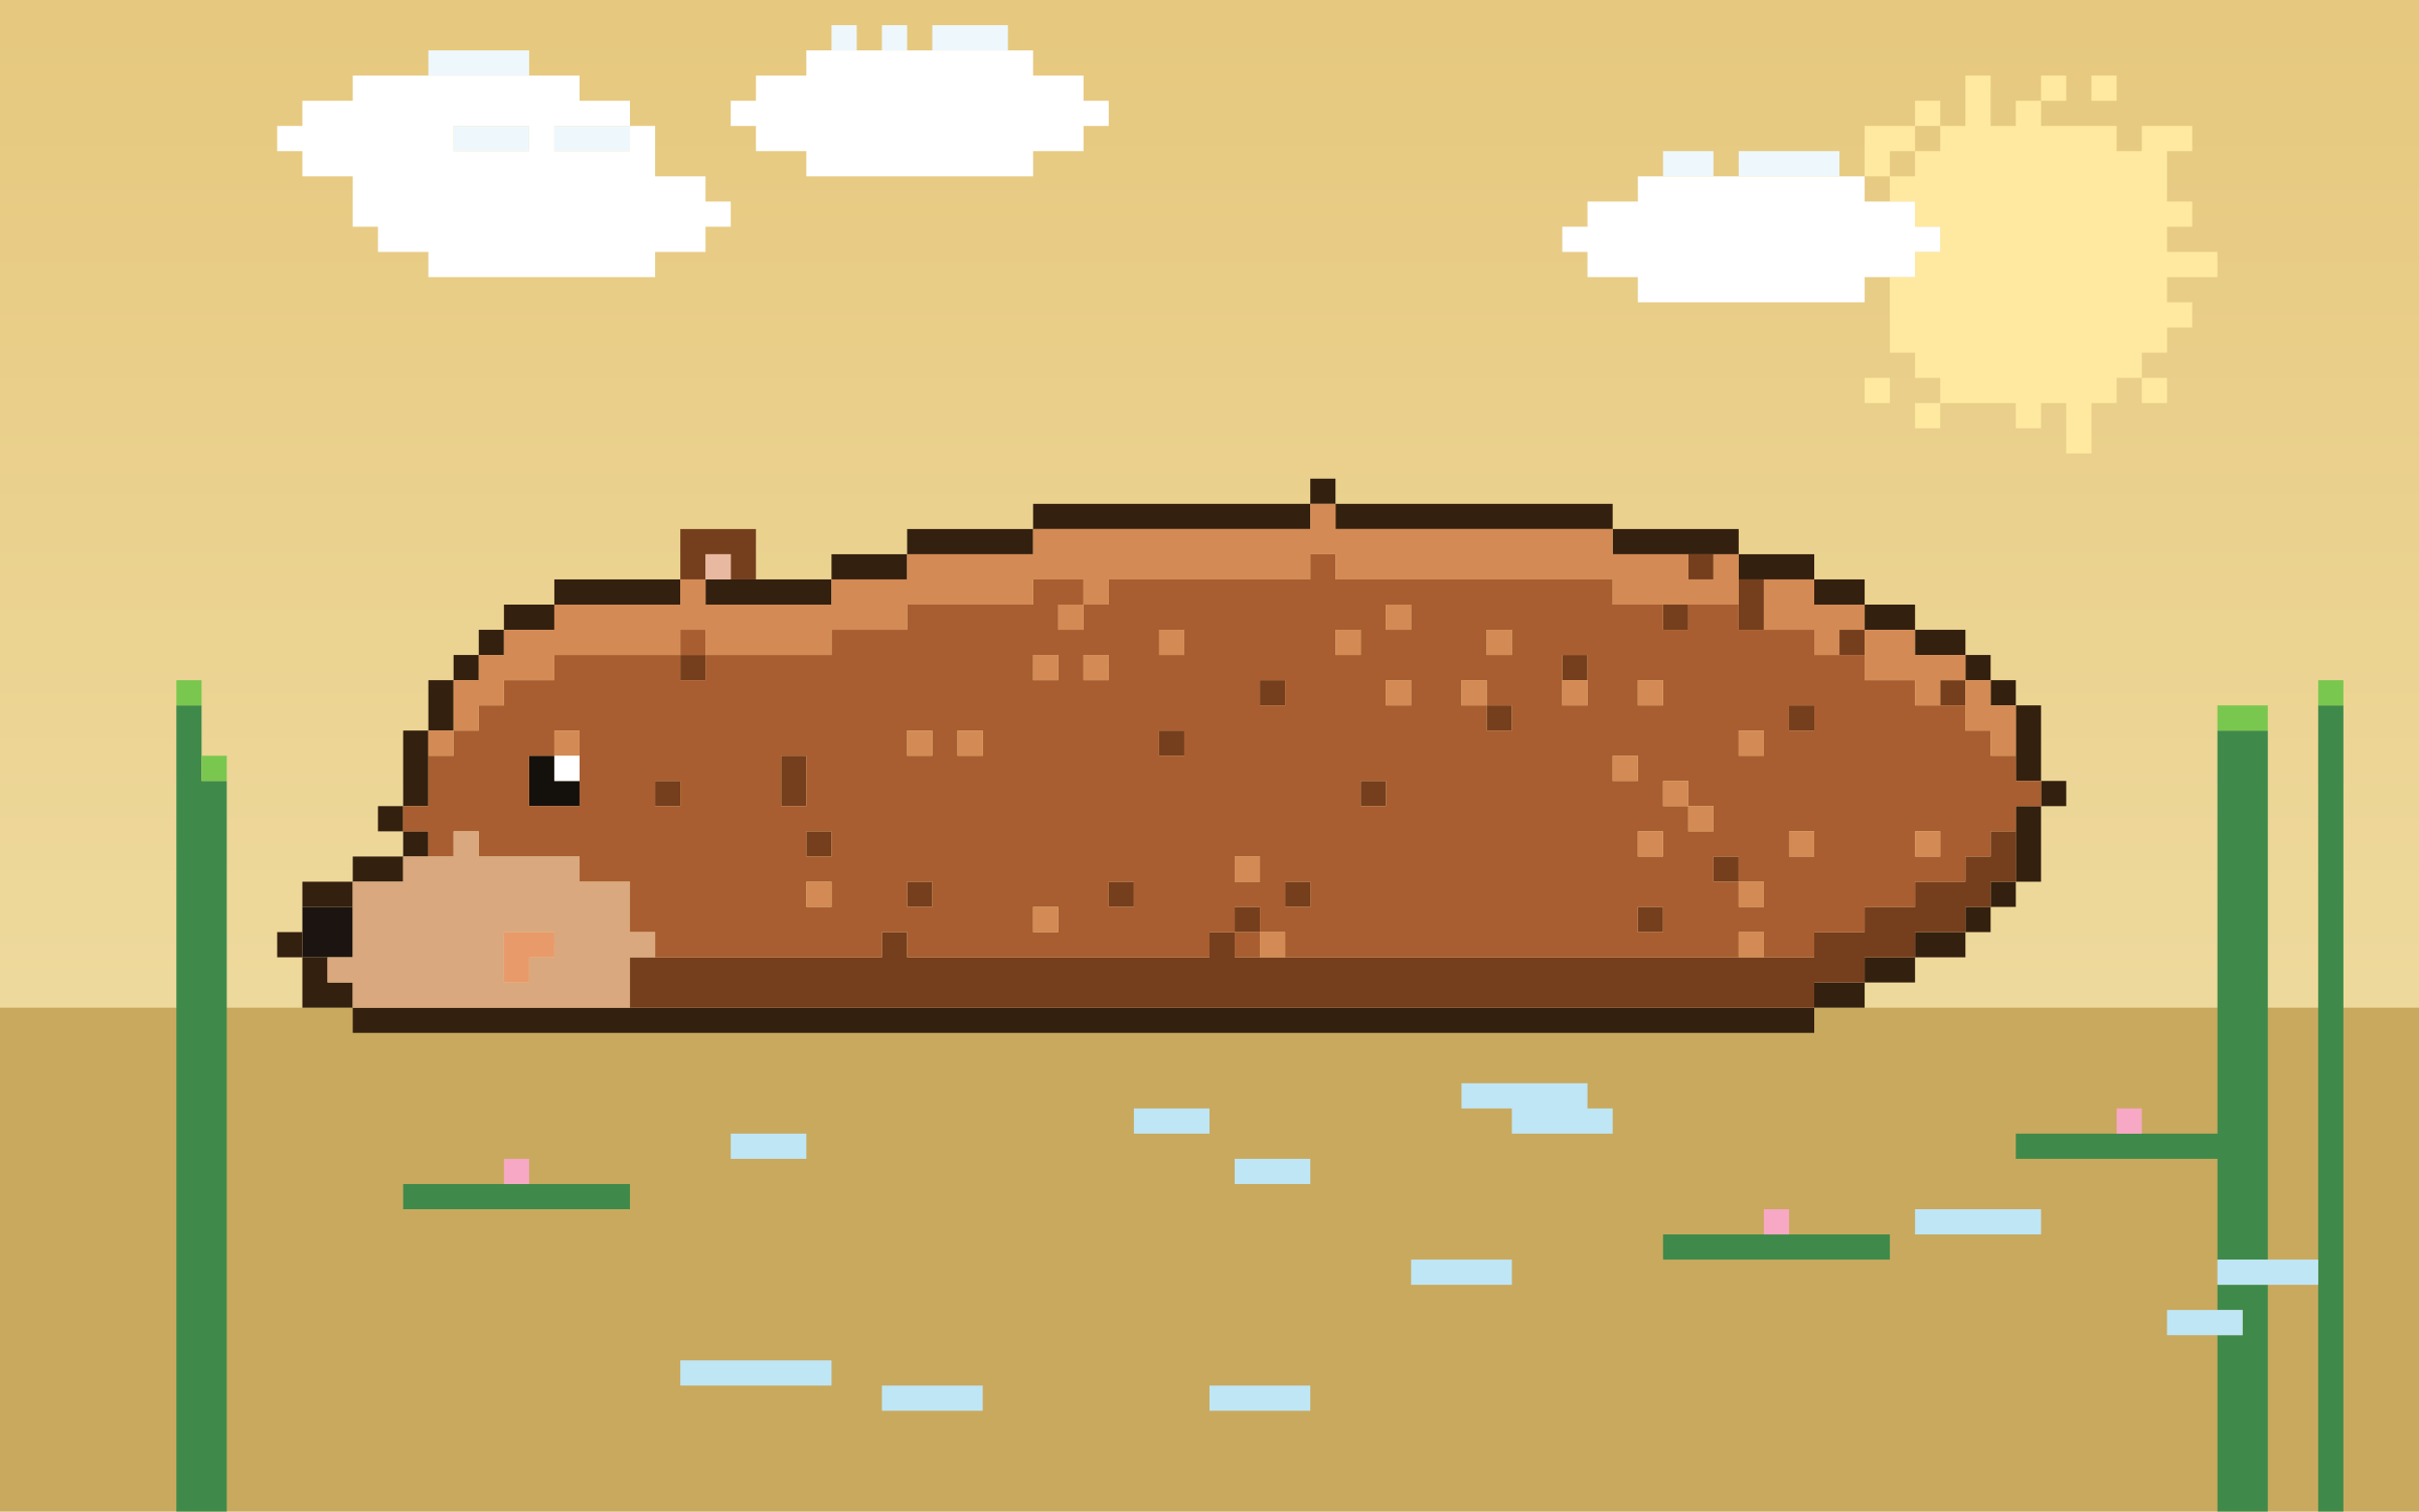
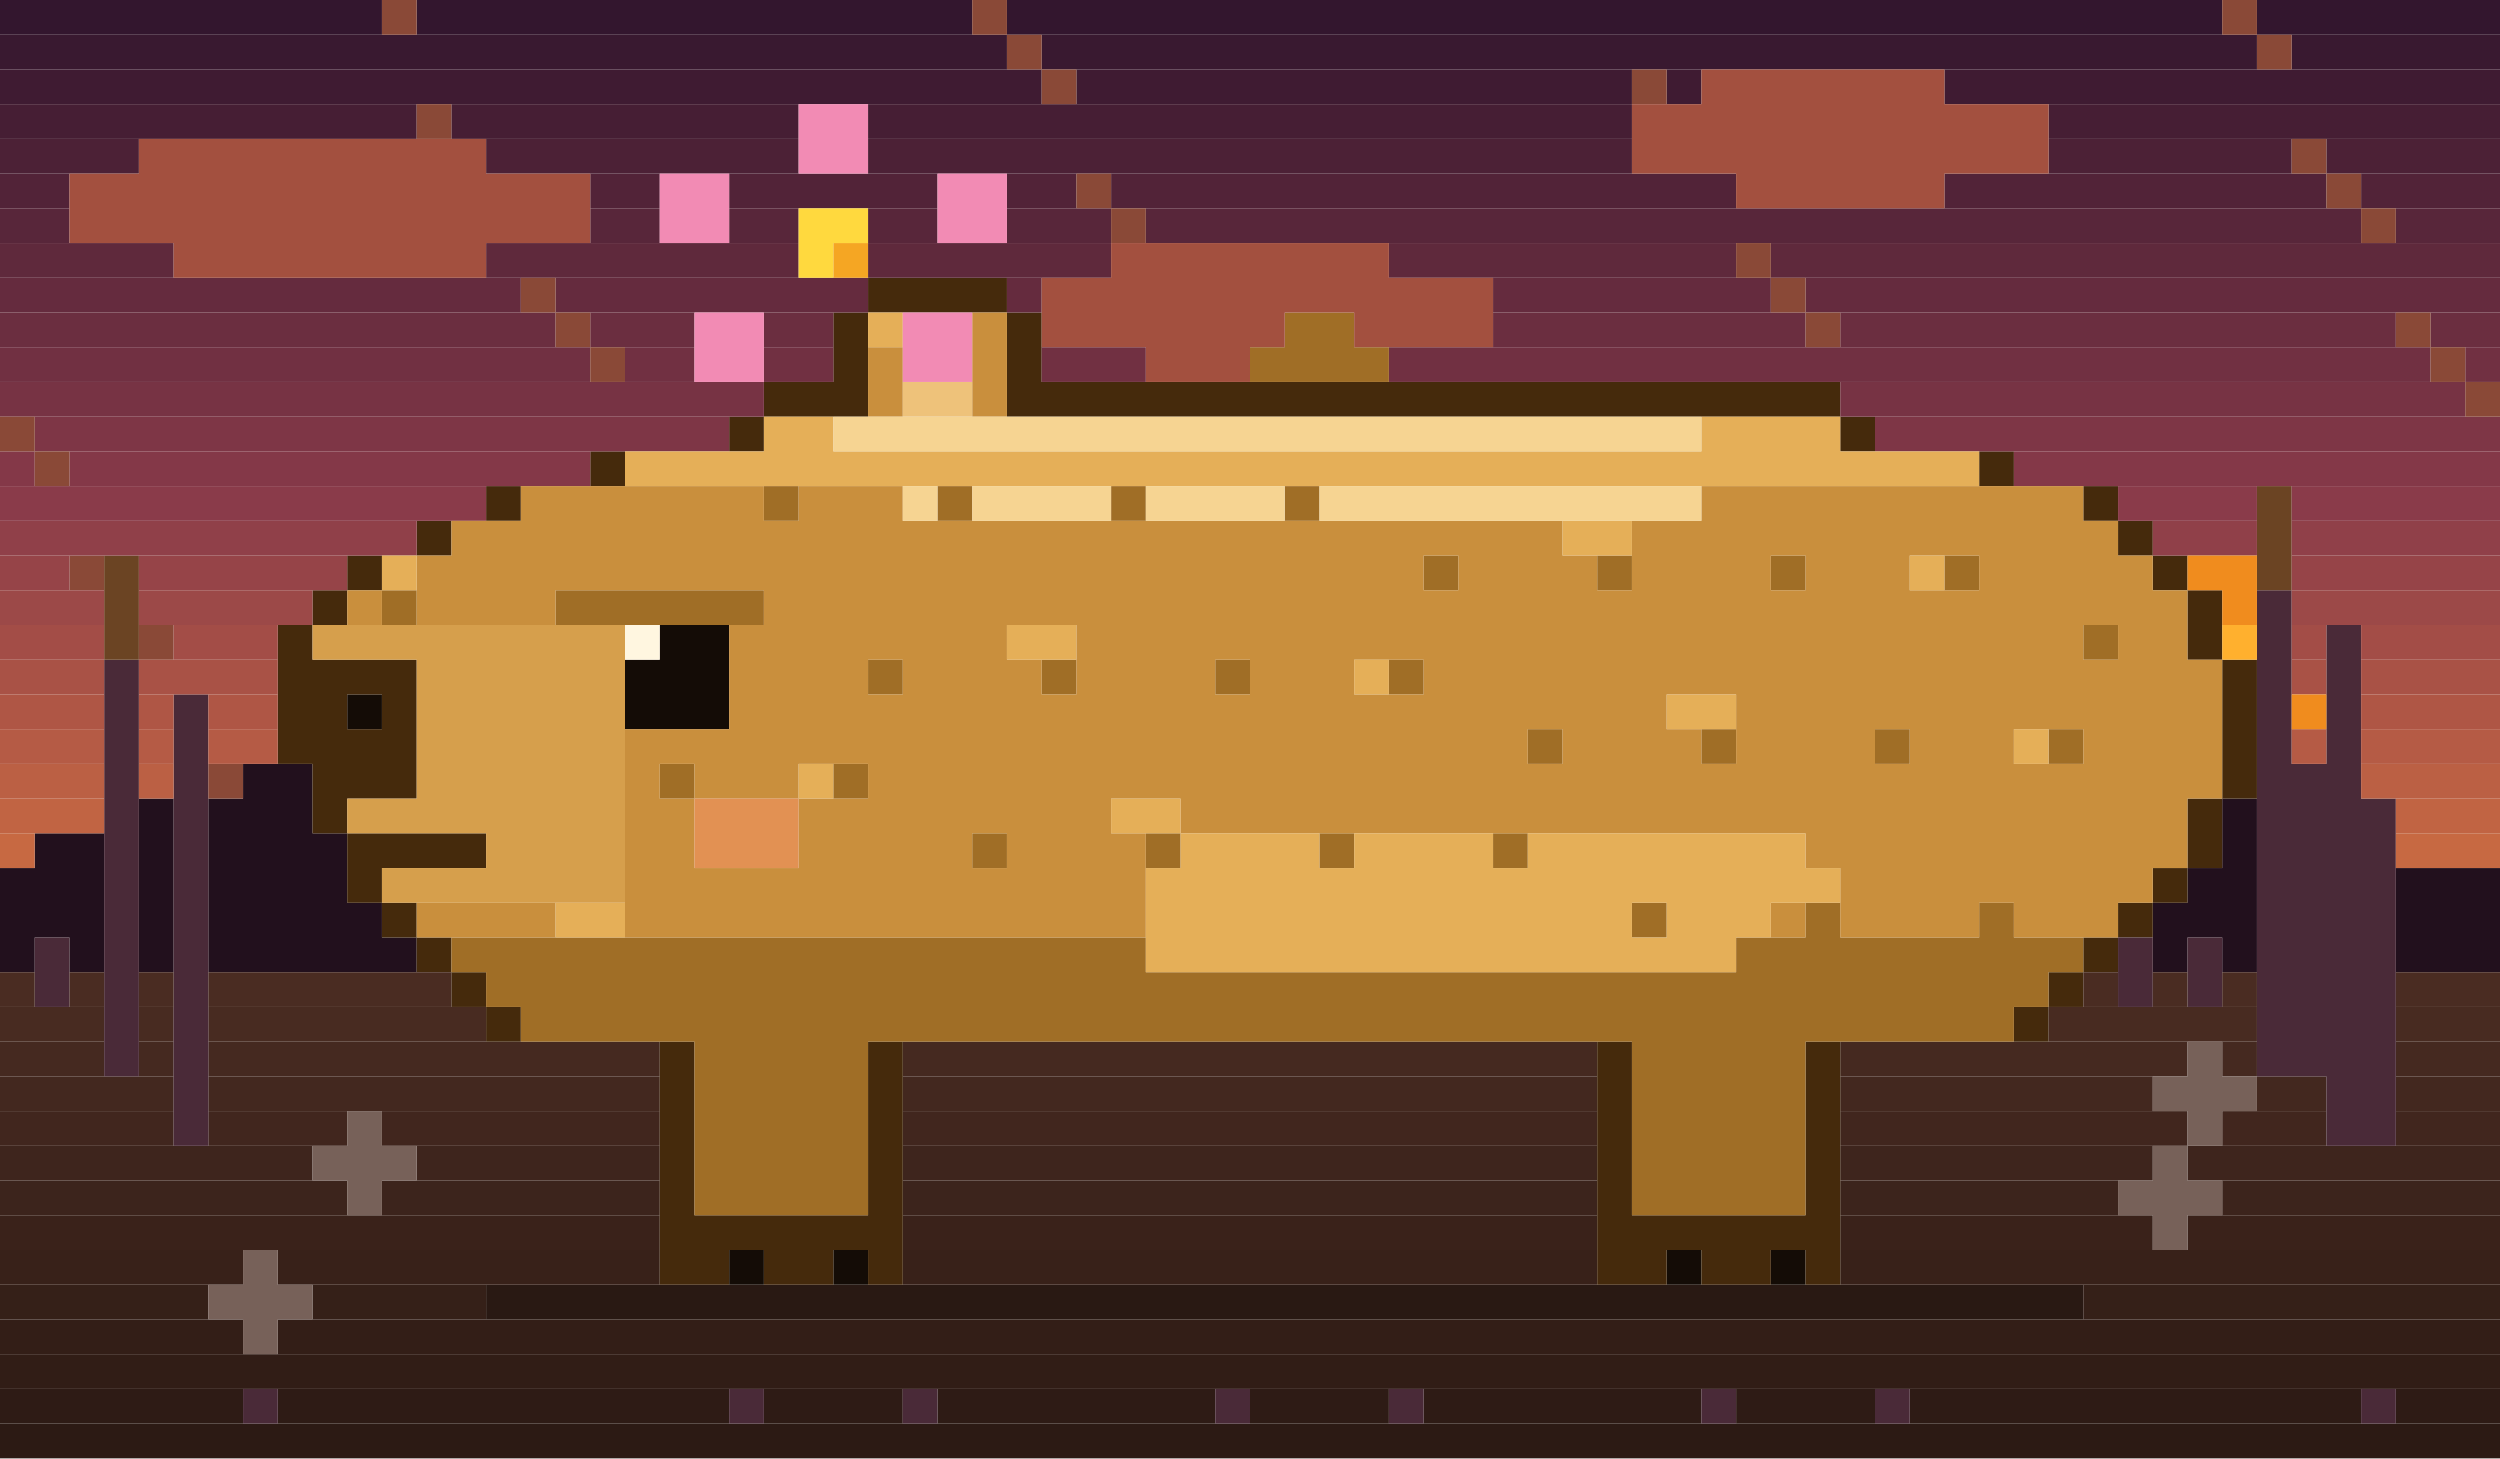
- <svg xmlns="http://www.w3.org/2000/svg" viewBox="0 0 480 300">
-   <defs>
-     <linearGradient id="g" x1="0" y1="0" x2="0" y2="1">
-       <stop offset="0" stop-color="#e6c87e" />
-       <stop offset="1" stop-color="#f2e2ac" />
-     </linearGradient>
-   </defs>
-   <rect width="480" height="300" fill="url(#g)" />
-   <rect y="200" width="480" height="100" fill="#c9a95e" />
-   <path fill="#14100c" d="M105 150h5v5H105zM105 155h10v5H105z" />
-   <path fill="#1c1410" d="M60 180h10v5H60zM60 185h10v5H60z" />
-   <path fill="#33200f" d="M260 95h5v5H260zM205 100h55v5H205zM265 100h55v5H265zM180 105h25v5H180zM320 105h25v5H320zM165 110h15v5H165zM345 110h15v5H345zM110 115h25v5H110zM140 115h25v5H140zM360 115h10v5H360zM100 120h10v5H100zM370 120h10v5H370zM95 125h5v5H95zM380 125h10v5H380zM90 130h5v5H90zM390 130h5v5H390zM85 135h5v5H85zM395 135h5v5H395zM85 140h5v5H85zM400 140h5v5H400zM80 145h5v5H80zM400 145h5v5H400zM80 150h5v5H80zM400 150h5v5H400zM80 155h5v5H80zM405 155h5v5H405zM75 160h5v5H75zM400 160h5v5H400zM80 165h5v5H80zM400 165h5v5H400zM70 170h10v5H70zM400 170h5v5H400zM60 175h10v5H60zM395 175h5v5H395zM390 180h5v5H390zM55 185h5v5H55zM380 185h10v5H380zM60 190h5v5H60zM370 190h10v5H370zM60 195h10v5H60zM360 195h10v5H360zM70 200h290v5H70z" />
-   <path fill="#3f8a4a" d="M35 140h5v5H35zM460 140h5v5H460zM35 145h5v5H35zM440 145h10v5H440zM460 145h5v5H460zM35 150h5v5H35zM440 150h10v5H440zM460 150h5v5H460zM35 155h10v5H35zM440 155h10v5H440zM460 155h5v5H460zM35 160h10v5H35zM440 160h10v5H440zM460 160h5v5H460zM35 165h10v5H35zM440 165h10v5H440zM460 165h5v5H460zM35 170h10v5H35zM440 170h10v5H440zM460 170h5v5H460zM35 175h10v5H35zM440 175h10v5H440zM460 175h5v5H460zM35 180h10v5H35zM440 180h10v5H440zM460 180h5v5H460zM35 185h10v5H35zM440 185h10v5H440zM460 185h5v5H460zM35 190h10v5H35zM440 190h10v5H440zM460 190h5v5H460zM35 195h10v5H35zM440 195h10v5H440zM460 195h5v5H460zM35 200h10v5H35zM440 200h10v5H440zM460 200h5v5H460zM35 205h10v5H35zM440 205h10v5H440zM460 205h5v5H460zM35 210h10v5H35zM440 210h10v5H440zM460 210h5v5H460zM35 215h10v5H35zM440 215h10v5H440zM460 215h5v5H460zM35 220h10v5H35zM440 220h10v5H440zM460 220h5v5H460zM35 225h10v5H35zM400 225h50v5H400zM460 225h5v5H460zM35 230h10v5H35zM440 230h10v5H440zM460 230h5v5H460zM35 235h10v5H35zM80 235h45v5H80zM440 235h10v5H440zM460 235h5v5H460zM35 240h10v5H35zM440 240h10v5H440zM460 240h5v5H460zM35 245h10v5H35zM330 245h45v5H330zM440 245h10v5H440zM460 245h5v5H460zM35 250h10v5H35zM460 250h5v5H460zM35 255h10v5H35zM440 255h10v5H440zM460 255h5v5H460zM35 260h10v5H35zM445 260h5v5H445zM460 260h5v5H460zM35 265h10v5H35zM440 265h10v5H440zM460 265h5v5H460zM35 270h10v5H35zM440 270h10v5H440zM460 270h5v5H460zM35 275h10v5H35zM440 275h10v5H440zM460 275h5v5H460zM35 280h10v5H35zM440 280h10v5H440zM460 280h5v5H460zM35 285h10v5H35zM440 285h10v5H440zM460 285h5v5H460zM35 290h10v5H35zM440 290h10v5H440zM460 290h5v5H460zM35 295h10v5H35zM440 295h10v5H440zM460 295h5v5H460z" />
-   <path fill="#753f1e" d="M135 105h15v5H135zM135 110h5v5H135zM145 110h5v5H145zM335 110h5v5H335zM345 115h5v5H345zM330 120h5v5H330zM345 120h5v5H345zM365 125h5v5H365zM135 130h5v5H135zM310 130h5v5H310zM250 135h5v5H250zM385 135h5v5H385zM295 140h5v5H295zM355 140h5v5H355zM230 145h5v5H230zM155 150h5v5H155zM130 155h5v5H130zM155 155h5v5H155zM270 155h5v5H270zM160 165h5v5H160zM395 165h5v5H395zM340 170h5v5H340zM390 170h10v5H390zM180 175h5v5H180zM220 175h5v5H220zM255 175h5v5H255zM380 175h15v5H380zM245 180h5v5H245zM325 180h5v5H325zM370 180h20v5H370zM175 185h5v5H175zM240 185h5v5H240zM360 185h20v5H360zM125 190h245v5H125zM125 195h235v5H125z" />
-   <path fill="#7ac74f" d="M35 135h5v5H35zM460 135h5v5H460zM440 140h10v5H440zM40 150h5v5H40z" />
-   <path fill="#a85e31" d="M260 110h5v5H260zM205 115h10v5H205zM220 115h100v5H220zM180 120h30v5H180zM215 120h60v5H215zM280 120h50v5H280zM335 120h10v5H335zM135 125h5v5H135zM165 125h65v5H165zM235 125h30v5H235zM270 125h25v5H270zM300 125h60v5H300zM110 130h25v5H110zM140 130h65v5H140zM210 130h5v5H210zM220 130h90v5H220zM315 130h55v5H315zM100 135h150v5H100zM255 135h20v5H255zM280 135h10v5H280zM295 135h15v5H295zM315 135h10v5H315zM330 135h50v5H330zM95 140h200v5H95zM300 140h55v5H300zM360 140h30v5H360zM90 145h20v5H90zM115 145h65v5H115zM185 145h5v5H185zM195 145h35v5H195zM235 145h110v5H235zM350 145h45v5H350zM85 150h20v5H85zM115 150h40v5H115zM160 150h160v5H160zM325 150h75v5H325zM85 155h20v5H85zM115 155h15v5H115zM135 155h20v5H135zM160 155h110v5H160zM275 155h55v5H275zM335 155h70v5H335zM80 160h255v5H80zM340 160h60v5H340zM85 165h5v5H85zM95 165h65v5H95zM165 165h160v5H165zM330 165h25v5H330zM360 165h20v5H360zM385 165h10v5H385zM115 170h130v5H115zM250 170h90v5H250zM345 170h45v5H345zM125 175h35v5H125zM165 175h15v5H165zM185 175h35v5H185zM225 175h30v5H225zM260 175h85v5H260zM350 175h30v5H350zM125 180h80v5H125zM210 180h35v5H210zM250 180h75v5H250zM330 180h40v5H330zM130 185h45v5H130zM180 185h60v5H180zM245 185h5v5H245zM255 185h90v5H255zM350 185h10v5H350z" />
-   <path fill="#bfe6f5" d="M290 215h25v5H290zM225 220h15v5H225zM300 220h20v5H300zM145 225h15v5H145zM245 230h15v5H245zM380 240h25v5H380zM280 250h20v5H280zM440 250h20v5H440zM430 260h15v5H430zM135 270h30v5H135zM175 275h20v5H175zM240 275h20v5H240z" />
-   <path fill="#d38a54" d="M260 100h5v5H260zM205 105h115v5H205zM180 110h80v5H180zM265 110h70v5H265zM340 110h5v5H340zM135 115h5v5H135zM165 115h40v5H165zM215 115h5v5H215zM320 115h25v5H320zM350 115h10v5H350zM110 120h70v5H110zM210 120h5v5H210zM275 120h5v5H275zM350 120h20v5H350zM100 125h35v5H100zM140 125h25v5H140zM230 125h5v5H230zM265 125h5v5H265zM295 125h5v5H295zM360 125h5v5H360zM370 125h10v5H370zM95 130h15v5H95zM205 130h5v5H205zM215 130h5v5H215zM370 130h20v5H370zM90 135h10v5H90zM275 135h5v5H275zM290 135h5v5H290zM310 135h5v5H310zM325 135h5v5H325zM380 135h5v5H380zM390 135h5v5H390zM90 140h5v5H90zM390 140h10v5H390zM85 145h5v5H85zM110 145h5v5H110zM180 145h5v5H180zM190 145h5v5H190zM345 145h5v5H345zM395 145h5v5H395zM320 150h5v5H320zM330 155h5v5H330zM335 160h5v5H335zM325 165h5v5H325zM355 165h5v5H355zM380 165h5v5H380zM245 170h5v5H245zM160 175h5v5H160zM345 175h5v5H345zM205 180h5v5H205zM250 185h5v5H250zM345 185h5v5H345z" />
-   <path fill="#d9a87e" d="M90 165h5v5H90zM80 170h35v5H80zM70 175h55v5H70zM70 180h55v5H70zM70 185h30v5H70zM110 185h20v5H110zM65 190h35v5H65zM105 190h20v5H105zM70 195h55v5H70z" />
-   <path fill="#e89a6a" d="M100 185h10v5H100zM100 190h5v5H100z" />
-   <path fill="#e8b8a0" d="M140 110h5v5H140z" />
-   <path fill="#eef8fc" d="M165 5h5v5H165zM175 5h5v5H175zM185 5h15v5H185zM85 10h20v5H85zM90 25h15v5H90zM110 25h15v5H110zM330 30h10v5H330zM345 30h20v5H345z" />
-   <path fill="#f7a8c4" d="M420 220h5v5H420zM100 230h5v5H100zM350 240h5v5H350z" />
-   <path fill="#ffe9a0" d="M390 15h5v5H390zM405 15h5v5H405zM415 15h5v5H415zM380 20h5v5H380zM390 20h5v5H390zM400 20h5v5H400zM370 25h10v5H370zM385 25h35v5H385zM425 25h10v5H425zM370 30h5v5H370zM380 30h50v5H380zM375 35h55v5H375zM380 40h55v5H380zM385 45h45v5H385zM380 50h60v5H380zM375 55h55v5H375zM375 60h60v5H375zM375 65h55v5H375zM380 70h45v5H380zM370 75h5v5H370zM385 75h35v5H385zM425 75h5v5H425zM380 80h5v5H380zM400 80h5v5H400zM410 80h5v5H410zM410 85h5v5H410z" />
-   <path fill="#ffffff" d="M160 10h45v5H160zM70 15h45v5H70zM150 15h65v5H150zM60 20h65v5H60zM145 20h75v5H145zM55 25h35v5H55zM105 25h5v5H105zM125 25h5v5H125zM150 25h65v5H150zM60 30h70v5H60zM160 30h45v5H160zM70 35h70v5H70zM325 35h45v5H325zM70 40h75v5H70zM315 40h65v5H315zM75 45h65v5H75zM310 45h75v5H310zM85 50h45v5H85zM315 50h65v5H315zM325 55h45v5H325zM110 150h5v5H110z" />
+ <svg xmlns="http://www.w3.org/2000/svg" viewBox="0 0 432 252">
+   <path fill="#140c06" d="M114 108h12v6H114zM108 114h18v6H108zM60 120h6v6H60zM108 120h18v6H108zM126 216h6v6H126zM144 216h6v6H144zM288 216h6v6H288zM306 216h6v6H306z" />
+   <path fill="#22101d" d="M42 132h12v6H42zM24 138h6v6H24zM36 138h18v6H36zM384 138h6v6H384zM6 144h12v6H6zM24 144h6v6H24zM36 144h24v6H36zM384 144h6v6H384zM0 150h18v6H0zM24 150h6v6H24zM36 150h24v6H36zM378 150h12v6H378zM414 150h18v6H414zM0 156h18v6H0zM24 156h6v6H24zM36 156h30v6H36zM372 156h18v6H372zM414 156h18v6H414zM0 162h6v6H0zM12 162h6v6H12zM24 162h6v6H24zM36 162h36v6H36zM372 162h6v6H372zM384 162h6v6H384zM414 162h18v6H414z" />
+   <path fill="#291913" d="M84 222h276v6H84z" />
+   <path fill="#2c1a14" d="M0 246h432v6H0z" />
+   <path fill="#2e1b15" d="M0 240h42v6H0zM48 240h78v6H48zM132 240h24v6H132zM162 240h48v6H162zM216 240h24v6H216zM246 240h48v6H246zM300 240h24v6H300zM330 240h78v6H330zM414 240h18v6H414z" />
+   <path fill="#311d16" d="M0 234h432v6H0z" />
+   <path fill="#33162e" d="M0 0h66v6H0zM72 0h96v6H72zM174 0h210v6H174zM390 0h42v6H390z" />
+   <path fill="#331e17" d="M0 228h42v6H0zM48 228h384v6H48z" />
+   <path fill="#352018" d="M0 222h36v6H0zM54 222h30v6H54zM360 222h72v6H360z" />
+   <path fill="#382119" d="M0 216h42v6H0zM48 216h66v6H48zM156 216h120v6H156zM318 216h114v6H318z" />
+   <path fill="#391930" d="M0 6h174v6H0zM180 6h210v6H180zM396 6h36v6H396z" />
+   <path fill="#3a221a" d="M0 210h114v6H0zM156 210h120v6H156zM318 210h54v6H318zM378 210h54v6H378z" />
+   <path fill="#3c241c" d="M0 204h60v6H0zM66 204h48v6H66zM156 204h120v6H156zM318 204h48v6H318zM384 204h48v6H384z" />
+   <path fill="#3e251d" d="M0 198h54v6H0zM72 198h42v6H72zM156 198h120v6H156zM318 198h54v6H318zM378 198h54v6H378z" />
+   <path fill="#3f1b32" d="M0 12h180v6H0zM186 12h96v6H186zM288 12h6v6H288zM336 12h96v6H336z" />
+   <path fill="#41261e" d="M0 192h30v6H0zM36 192h24v6H36zM66 192h48v6H66zM156 192h120v6H156zM318 192h60v6H318zM384 192h18v6H384zM414 192h18v6H414z" />
+   <path fill="#43281f" d="M0 186h30v6H0zM36 186h78v6H36zM156 186h120v6H156zM318 186h54v6H318zM390 186h12v6H390zM414 186h18v6H414z" />
+   <path fill="#452920" d="M0 180h18v6H0zM24 180h6v6H24zM36 180h78v6H36zM156 180h120v6H156zM318 180h60v6H318zM384 180h6v6H384zM414 180h18v6H414z" />
+   <path fill="#452a0c" d="M150 48h24v6H150zM144 54h6v6H144zM174 54h6v6H174zM144 60h6v6H144zM174 60h6v6H174zM132 66h18v6H132zM174 66h144v6H174zM126 72h6v6H126zM318 72h6v6H318zM102 78h6v6H102zM342 78h6v6H342zM84 84h6v6H84zM360 84h6v6H360zM72 90h6v6H72zM366 90h6v6H366zM60 96h6v6H60zM372 96h6v6H372zM54 102h6v6H54zM378 102h6v6H378zM48 108h6v6H48zM378 108h6v6H378zM48 114h24v6H48zM384 114h6v6H384zM48 120h12v6H48zM66 120h6v6H66zM384 120h6v6H384zM48 126h24v6H48zM384 126h6v6H384zM54 132h18v6H54zM384 132h6v6H384zM54 138h6v6H54zM378 138h6v6H378zM60 144h24v6H60zM378 144h6v6H378zM60 150h6v6H60zM372 150h6v6H372zM66 156h6v6H66zM366 156h6v6H366zM72 162h6v6H72zM360 162h6v6H360zM78 168h6v6H78zM354 168h6v6H354zM84 174h6v6H84zM348 174h6v6H348zM114 180h6v6H114zM150 180h6v6H150zM276 180h6v6H276zM312 180h6v6H312zM114 186h6v6H114zM150 186h6v6H150zM276 186h6v6H276zM312 186h6v6H312zM114 192h6v6H114zM150 192h6v6H150zM276 192h6v6H276zM312 192h6v6H312zM114 198h6v6H114zM150 198h6v6H150zM276 198h6v6H276zM312 198h6v6H312zM114 204h6v6H114zM150 204h6v6H150zM276 204h6v6H276zM312 204h6v6H312zM114 210h42v6H114zM276 210h42v6H276zM114 216h12v6H114zM132 216h12v6H132zM150 216h6v6H150zM276 216h12v6H276zM294 216h12v6H294zM312 216h6v6H312z" />
+   <path fill="#461e34" d="M0 18h72v6H0zM78 18h60v6H78zM150 18h132v6H150zM354 18h78v6H354z" />
+   <path fill="#482b21" d="M0 174h18v6H0zM24 174h6v6H24zM36 174h48v6H36zM354 174h36v6H354zM414 174h18v6H414z" />
+   <path fill="#4a2a38" d="M390 102h6v6H390zM390 108h6v6H390zM402 108h6v6H402zM18 114h6v6H18zM390 114h6v6H390zM402 114h6v6H402zM18 120h6v6H18zM30 120h6v6H30zM390 120h6v6H390zM402 120h6v6H402zM18 126h6v6H18zM30 126h6v6H30zM390 126h6v6H390zM402 126h6v6H402zM18 132h6v6H18zM30 132h6v6H30zM390 132h18v6H390zM18 138h6v6H18zM30 138h6v6H30zM390 138h24v6H390zM18 144h6v6H18zM30 144h6v6H30zM390 144h24v6H390zM18 150h6v6H18zM30 150h6v6H30zM390 150h24v6H390zM18 156h6v6H18zM30 156h6v6H30zM390 156h24v6H390zM6 162h6v6H6zM18 162h6v6H18zM30 162h6v6H30zM366 162h6v6H366zM378 162h6v6H378zM390 162h24v6H390zM6 168h6v6H6zM18 168h6v6H18zM30 168h6v6H30zM366 168h6v6H366zM378 168h6v6H378zM390 168h24v6H390zM18 174h6v6H18zM30 174h6v6H30zM390 174h24v6H390zM18 180h6v6H18zM30 180h6v6H30zM390 180h24v6H390zM30 186h6v6H30zM402 186h12v6H402zM30 192h6v6H30zM402 192h12v6H402zM42 240h6v6H42zM126 240h6v6H126zM156 240h6v6H156zM210 240h6v6H210zM240 240h6v6H240zM294 240h6v6H294zM324 240h6v6H324zM408 240h6v6H408z" />
+   <path fill="#4a2c22" d="M0 168h6v6H0zM12 168h6v6H12zM24 168h6v6H24zM36 168h42v6H36zM360 168h6v6H360zM372 168h6v6H372zM384 168h6v6H384zM414 168h18v6H414z" />
+   <path fill="#4c2136" d="M0 24h24v6H0zM84 24h54v6H84zM150 24h132v6H150zM354 24h42v6H354zM402 24h30v6H402z" />
+   <path fill="#522338" d="M0 30h12v6H0zM102 30h12v6H102zM126 30h36v6H126zM174 30h12v6H174zM192 30h108v6H192zM336 30h66v6H336zM408 30h24v6H408z" />
+   <path fill="#58263a" d="M0 36h12v6H0zM102 36h12v6H102zM126 36h12v6H126zM150 36h12v6H150zM174 36h18v6H174zM198 36h210v6H198zM414 36h18v6H414z" />
+   <path fill="#5f293c" d="M0 42h30v6H0zM84 42h54v6H84zM150 42h42v6H150zM240 42h60v6H240zM306 42h126v6H306z" />
+   <path fill="#652b3e" d="M0 48h90v6H0zM96 48h54v6H96zM174 48h6v6H174zM258 48h48v6H258zM312 48h120v6H312z" />
+   <path fill="#6b2e40" d="M0 54h96v6H0zM102 54h18v6H102zM132 54h12v6H132zM258 54h54v6H258zM318 54h96v6H318zM420 54h12v6H420z" />
+   <path fill="#6b4423" d="M390 84h6v6H390zM390 90h6v6H390zM18 96h6v6H18zM390 96h6v6H390zM18 102h6v6H18zM18 108h6v6H18z" />
+   <path fill="#713042" d="M0 60h102v6H0zM108 60h12v6H108zM132 60h12v6H132zM180 60h18v6H180zM240 60h180v6H240zM426 60h6v6H426z" />
+   <path fill="#773344" d="M0 66h132v6H0zM318 66h108v6H318z" />
+   <path fill="#776159" d="M378 180h6v6H378zM372 186h18v6H372zM60 192h6v6H60zM378 192h6v6H378zM54 198h18v6H54zM372 198h6v6H372zM60 204h6v6H60zM366 204h18v6H366zM372 210h6v6H372zM42 216h6v6H42zM36 222h18v6H36zM42 228h6v6H42z" />
+   <path fill="#7e3646" d="M6 72h120v6H6zM324 72h108v6H324z" />
+   <path fill="#843848" d="M0 78h6v6H0zM12 78h90v6H12zM348 78h84v6H348z" />
+   <path fill="#8a3b4a" d="M0 84h84v6H0zM366 84h24v6H366zM396 84h36v6H396z" />
+   <path fill="#8a4937" d="M66 0h6v6H66zM168 0h6v6H168zM384 0h6v6H384zM174 6h6v6H174zM390 6h6v6H390zM180 12h6v6H180zM282 12h6v6H282zM72 18h6v6H72zM396 24h6v6H396zM186 30h6v6H186zM402 30h6v6H402zM192 36h6v6H192zM408 36h6v6H408zM300 42h6v6H300zM90 48h6v6H90zM306 48h6v6H306zM96 54h6v6H96zM312 54h6v6H312zM414 54h6v6H414zM102 60h6v6H102zM420 60h6v6H420zM426 66h6v6H426zM0 72h6v6H0zM6 78h6v6H6zM12 96h6v6H12zM24 108h6v6H24zM36 132h6v6H36z" />
+   <path fill="#904049" d="M0 90h72v6H0zM372 90h18v6H372zM396 90h36v6H396z" />
+   <path fill="#964448" d="M0 96h12v6H0zM24 96h36v6H24zM396 96h36v6H396z" />
+   <path fill="#9c4948" d="M0 102h18v6H0zM24 102h30v6H24zM396 102h36v6H396z" />
+   <path fill="#a06e26" d="M222 54h12v6H222zM216 60h24v6H216zM132 84h6v6H132zM162 84h6v6H162zM192 84h6v6H192zM222 84h6v6H222zM246 96h6v6H246zM276 96h6v6H276zM306 96h6v6H306zM336 96h6v6H336zM66 102h6v6H66zM96 102h36v6H96zM360 108h6v6H360zM150 114h6v6H150zM180 114h6v6H180zM210 114h6v6H210zM240 114h6v6H240zM264 126h6v6H264zM294 126h6v6H294zM324 126h6v6H324zM354 126h6v6H354zM114 132h6v6H114zM144 132h6v6H144zM168 144h6v6H168zM198 144h6v6H198zM228 144h6v6H228zM258 144h6v6H258zM282 156h6v6H282zM312 156h6v6H312zM342 156h6v6H342zM78 162h120v6H78zM300 162h60v6H300zM84 168h270v6H84zM90 174h258v6H90zM120 180h30v6H120zM282 180h30v6H282zM120 186h30v6H120zM282 186h30v6H282zM120 192h30v6H120zM282 192h30v6H282zM120 198h30v6H120zM282 198h30v6H282zM120 204h30v6H120zM282 204h30v6H282z" />
+   <path fill="#a34d47" d="M0 108h18v6H0zM30 108h18v6H30zM396 108h6v6H396zM408 108h24v6H408z" />
+   <path fill="#a3503f" d="M294 12h42v6H294zM282 18h72v6H282zM24 24h60v6H24zM282 24h72v6H282zM12 30h90v6H12zM300 30h36v6H300zM12 36h90v6H12zM30 42h54v6H30zM192 42h48v6H192zM180 48h78v6H180zM180 54h42v6H180zM234 54h24v6H234zM198 60h18v6H198z" />
+   <path fill="#a95246" d="M0 114h18v6H0zM24 114h24v6H24zM396 114h6v6H396zM408 114h24v6H408z" />
+   <path fill="#af5645" d="M0 120h18v6H0zM24 120h6v6H24zM36 120h12v6H36zM408 120h24v6H408z" />
+   <path fill="#b55b45" d="M0 126h18v6H0zM24 126h6v6H24zM36 126h12v6H36zM396 126h6v6H396zM408 126h24v6H408z" />
+   <path fill="#bb6044" d="M0 132h18v6H0zM24 132h6v6H24zM408 132h24v6H408z" />
+   <path fill="#c16443" d="M0 138h18v6H0zM414 138h18v6H414z" />
+   <path fill="#c76942" d="M0 144h6v6H0zM414 144h18v6H414z" />
+   <path fill="#c98f3d" d="M168 54h6v6H168zM150 60h6v6H150zM168 60h6v6H168zM150 66h6v6H150zM168 66h6v6H168zM90 84h42v6H90zM138 84h18v6H138zM294 84h66v6H294zM78 90h192v6H78zM282 90h84v6H282zM72 96h174v6H72zM252 96h24v6H252zM282 96h24v6H282zM312 96h18v6H312zM342 96h30v6H342zM60 102h6v6H60zM72 102h24v6H72zM132 102h246v6H132zM126 108h48v6H126zM186 108h174v6H186zM366 108h12v6H366zM126 114h24v6H126zM156 114h24v6H156zM186 114h24v6H186zM216 114h18v6H216zM246 114h138v6H246zM126 120h162v6H126zM300 120h84v6H300zM108 126h156v6H108zM270 126h24v6H270zM300 126h24v6H300zM330 126h18v6H330zM360 126h24v6H360zM108 132h6v6H108zM120 132h18v6H120zM150 132h234v6H150zM108 138h12v6H108zM138 138h54v6H138zM204 138h174v6H204zM108 144h12v6H108zM138 144h30v6H138zM174 144h24v6H174zM312 144h66v6H312zM108 150h90v6H108zM318 150h54v6H318zM72 156h24v6H72zM108 156h90v6H108zM306 156h6v6H306zM318 156h24v6H318zM348 156h18v6H348z" />
+   <path fill="#d69f4c" d="M54 108h54v6H54zM72 114h36v6H72zM72 120h36v6H72zM72 126h36v6H72zM72 132h36v6H72zM60 138h48v6H60zM84 144h24v6H84zM66 150h42v6H66z" />
+   <path fill="#e29153" d="M120 138h18v6H120zM120 144h18v6H120z" />
+   <path fill="#e5af58" d="M150 54h6v6H150zM132 72h12v6H132zM294 72h24v6H294zM108 78h234v6H108zM270 90h12v6H270zM66 96h6v6H66zM330 96h6v6H330zM174 108h12v6H174zM234 114h6v6H234zM288 120h12v6H288zM348 126h6v6H348zM138 132h6v6H138zM192 138h12v6H192zM204 144h24v6H204zM234 144h24v6H234zM264 144h48v6H264zM198 150h120v6H198zM96 156h12v6H96zM198 156h84v6H198zM288 156h18v6H288zM198 162h102v6H198z" />
+   <path fill="#eec27a" d="M156 66h12v6H156z" />
+   <path fill="#f08c1e" d="M378 96h12v6H378zM384 102h6v6H384zM396 120h6v6H396z" />
+   <path fill="#f28bb4" d="M138 18h12v6H138zM138 24h12v6H138zM114 30h12v6H114zM162 30h12v6H162zM114 36h12v6H114zM162 36h12v6H162zM120 54h12v6H120zM156 54h12v6H156zM120 60h12v6H120zM156 60h12v6H156z" />
+   <path fill="#f5a623" d="M144 42h6v6H144z" />
+   <path fill="#f6d492" d="M144 72h150v6H144zM156 84h6v6H156zM168 84h24v6H168zM198 84h24v6H198zM228 84h66v6H228z" />
+   <path fill="#ffb02e" d="M384 108h6v6H384z" />
+   <path fill="#ffd93e" d="M138 36h12v6H138zM138 42h6v6H138z" />
+   <path fill="#fff6e0" d="M108 108h6v6H108z" />
</svg>
